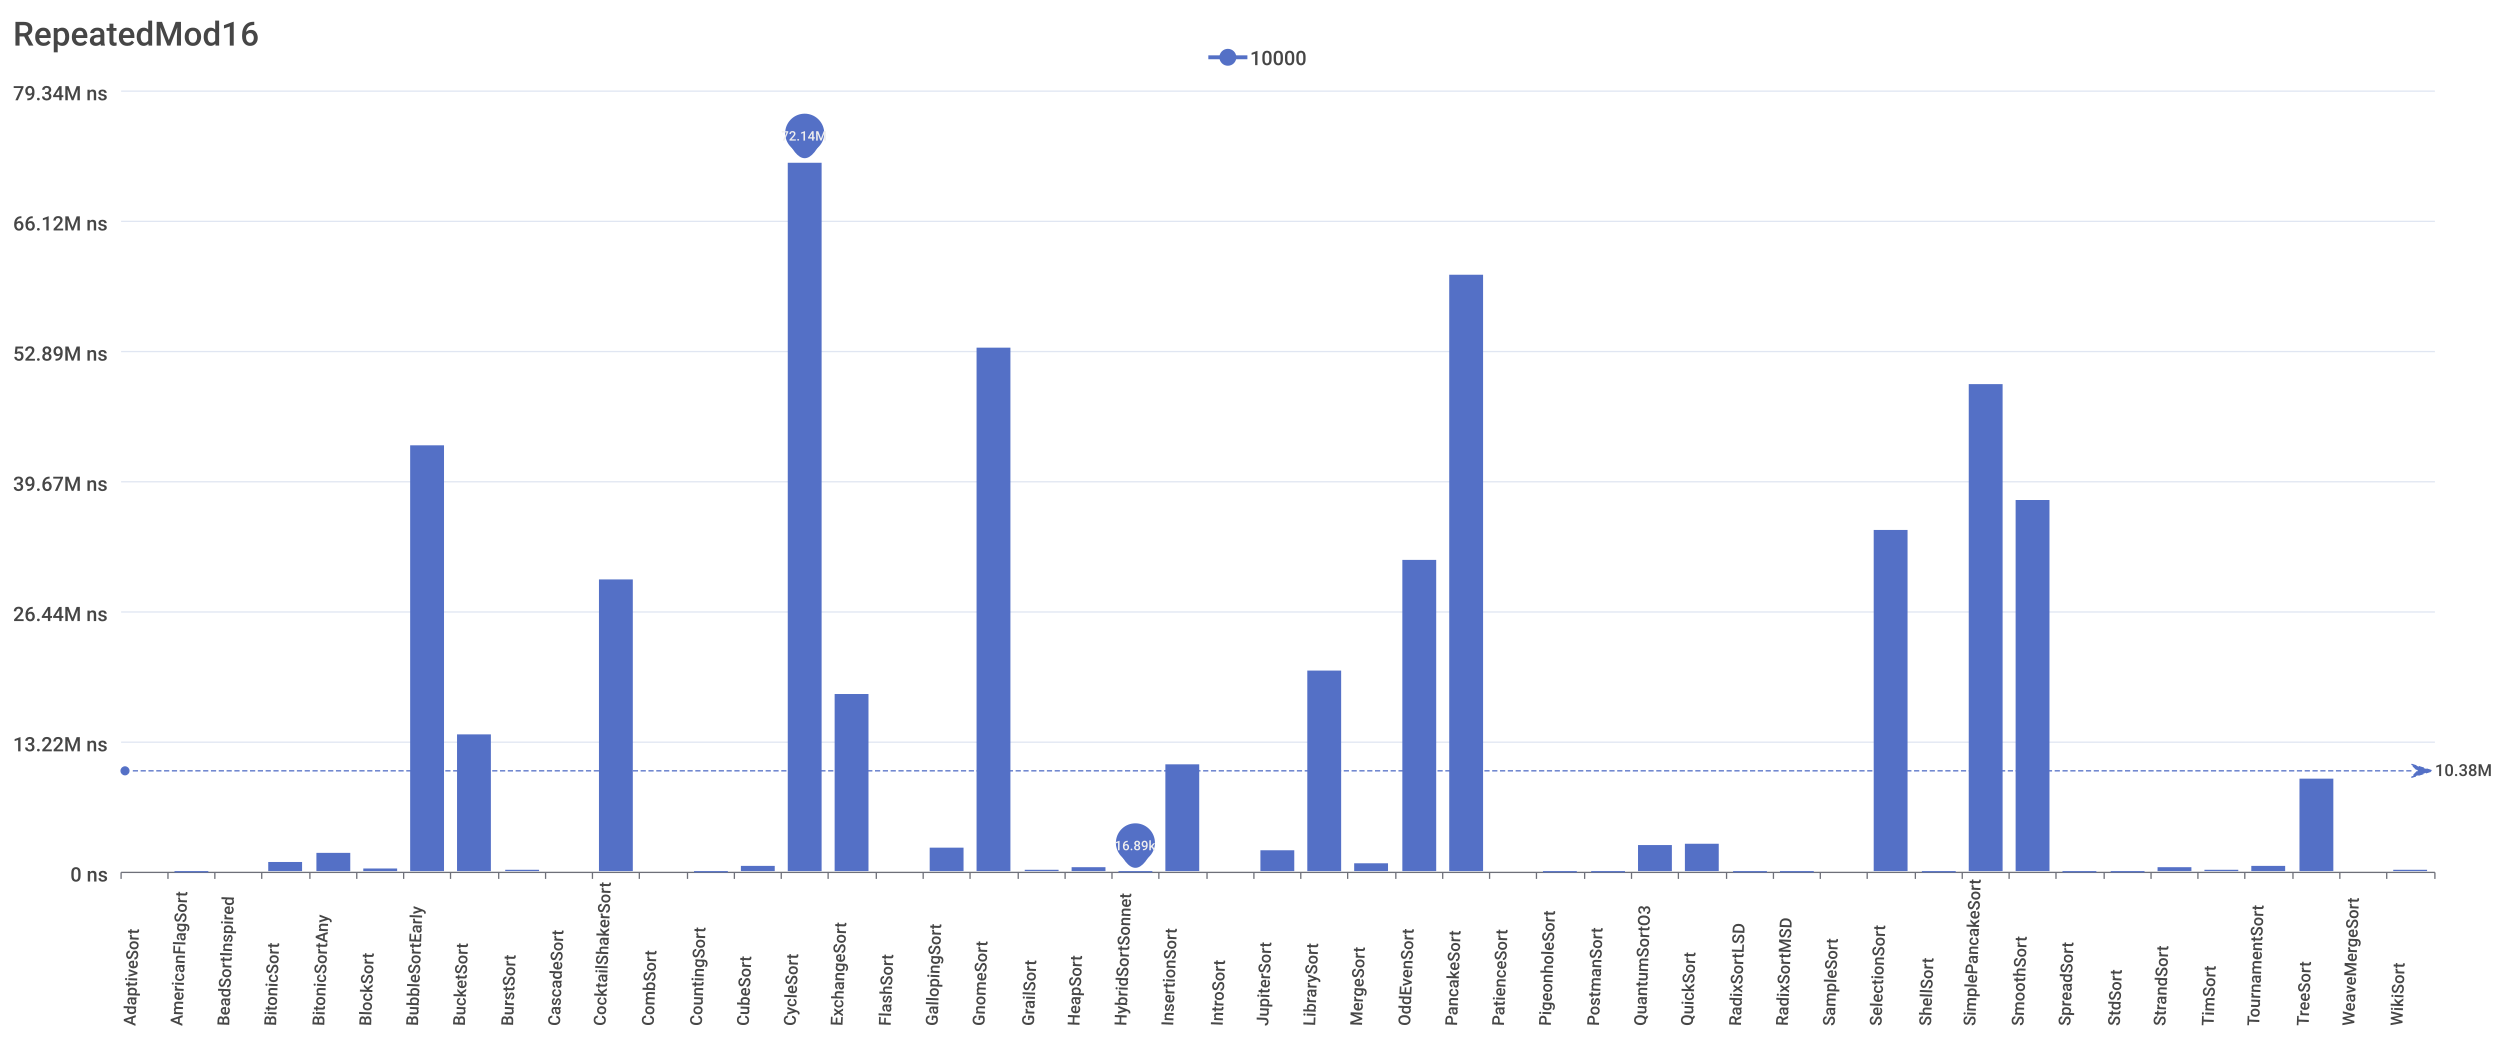
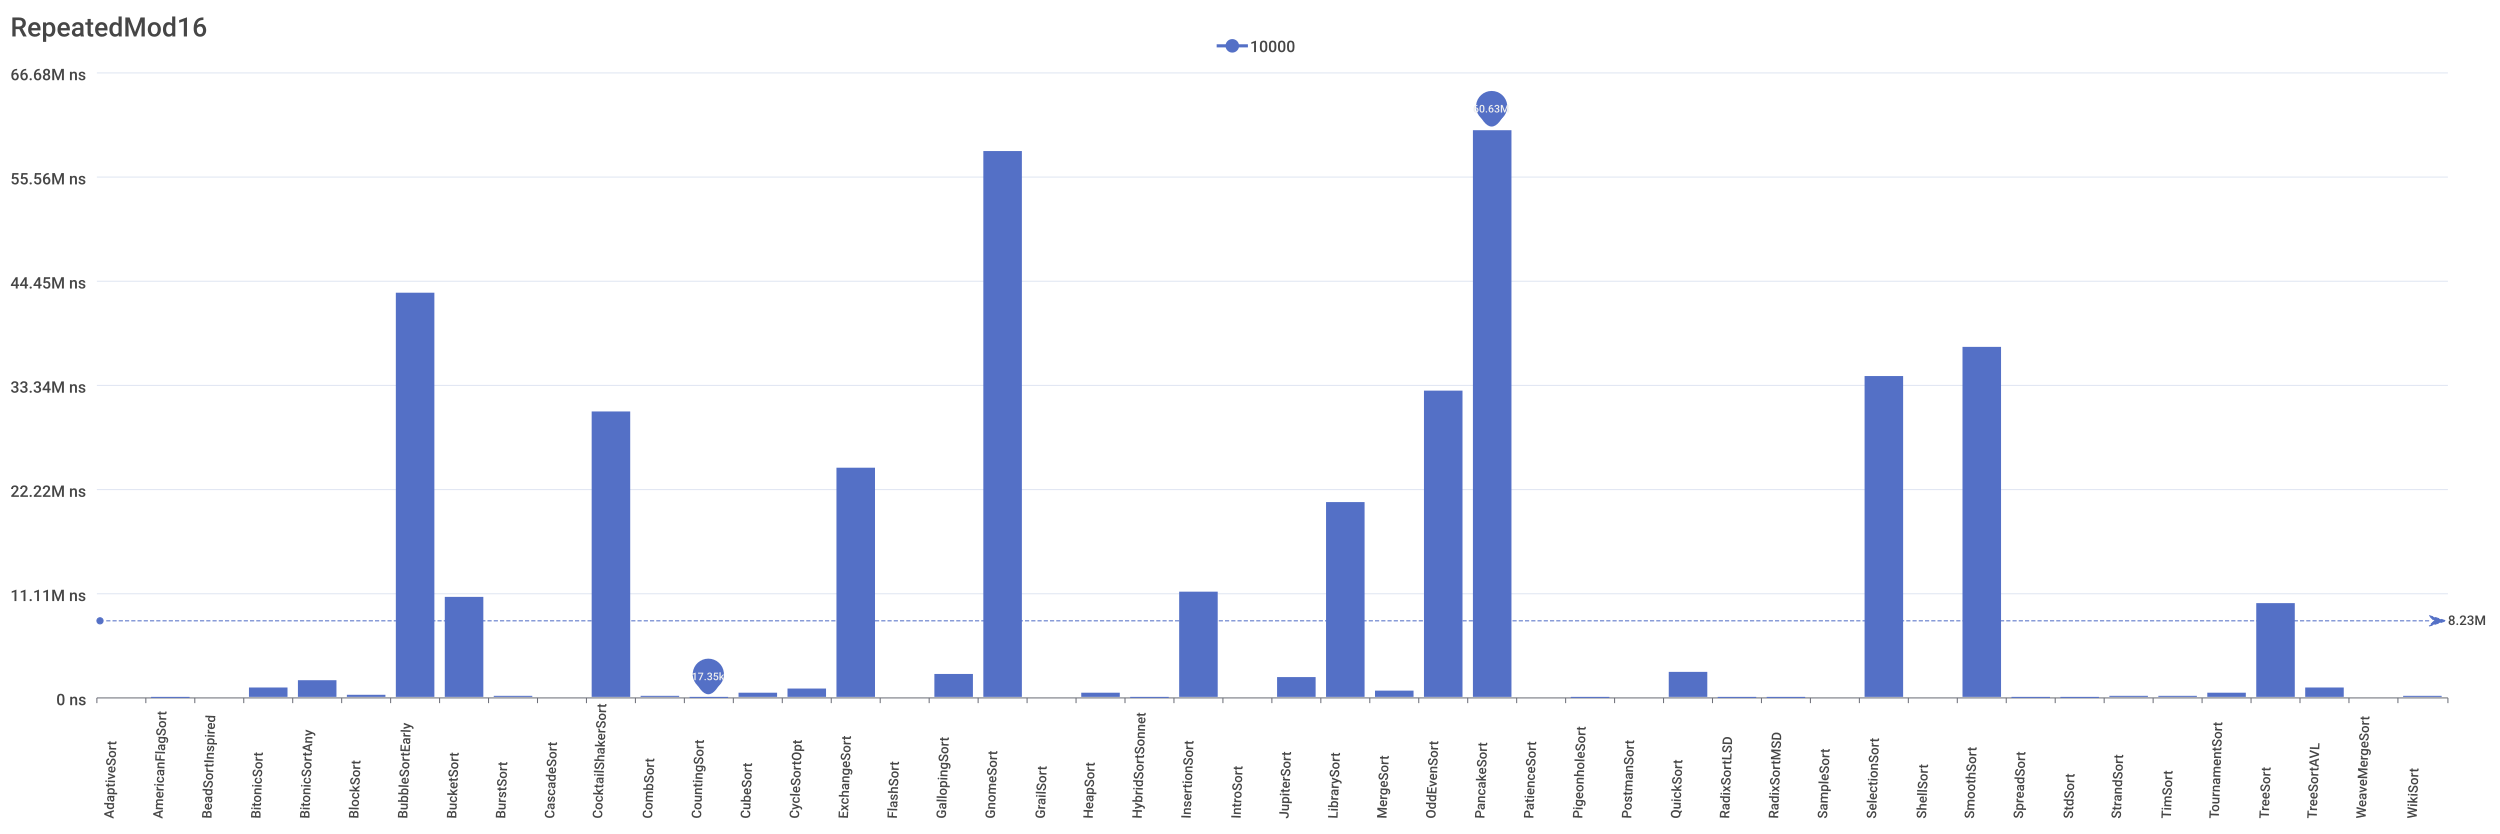
- <svg xmlns="http://www.w3.org/2000/svg" width="1920" height="800">\n<path d="M 0 0 L 1920 0 L 1920 800 L 0 800 L 0 0" style="stroke-width:0;stroke:none;fill:rgba(255,255,255,1.0)" />
-   <path d="M 928 44 L 958 44" style="stroke-width:3;stroke:rgba(84,112,198,1.0);fill:rgba(84,112,198,1.0)" />
-   <circle cx="943" cy="44" r="5" style="stroke-width:3;stroke:rgba(84,112,198,1.0);fill:rgba(84,112,198,1.0)" />
+ <svg xmlns="http://www.w3.org/2000/svg" width="2400" height="800">\n<path d="M 0 0 L 2400 0 L 2400 800 L 0 800 L 0 0" style="stroke-width:0;stroke:none;fill:rgba(255,255,255,1.0)" />
+   <path d="M 1168 44 L 1198 44" style="stroke-width:3;stroke:rgba(84,112,198,1.0);fill:rgba(84,112,198,1.0)" />
+   <circle cx="1183" cy="44" r="5" style="stroke-width:3;stroke:rgba(84,112,198,1.0);fill:rgba(84,112,198,1.0)" />
  <path d="" style="stroke-width:3;stroke:rgba(84,112,198,1.0);fill:rgba(84,112,198,1.0)" />
-   <text x="960" y="50" style="stroke-width:0;stroke:none;fill:rgba(70,70,70,1.0);font-size:15.3px;font-family:'Roboto Medium',sans-serif">10000</text>
+   <text x="1200" y="50" style="stroke-width:0;stroke:none;fill:rgba(70,70,70,1.0);font-size:15.3px;font-family:'Roboto Medium',sans-serif">10000</text>
  <text x="10" y="35" style="stroke-width:0;stroke:none;fill:rgba(70,70,70,1.0);font-size:25.6px;font-family:'Roboto Medium',sans-serif">RepeatedMod16</text>
-   <text x="10" y="77" style="stroke-width:0;stroke:none;fill:rgba(70,70,70,1.0);font-size:15.3px;font-family:'Roboto Medium',sans-serif">79.34M ns</text>
-   <text x="10" y="177" style="stroke-width:0;stroke:none;fill:rgba(70,70,70,1.0);font-size:15.3px;font-family:'Roboto Medium',sans-serif">66.12M ns</text>
-   <text x="10" y="277" style="stroke-width:0;stroke:none;fill:rgba(70,70,70,1.0);font-size:15.3px;font-family:'Roboto Medium',sans-serif">52.89M ns</text>
-   <text x="10" y="377" style="stroke-width:0;stroke:none;fill:rgba(70,70,70,1.0);font-size:15.3px;font-family:'Roboto Medium',sans-serif">39.67M ns</text>
-   <text x="10" y="477" style="stroke-width:0;stroke:none;fill:rgba(70,70,70,1.0);font-size:15.3px;font-family:'Roboto Medium',sans-serif">26.44M ns</text>
-   <text x="10" y="577" style="stroke-width:0;stroke:none;fill:rgba(70,70,70,1.0);font-size:15.3px;font-family:'Roboto Medium',sans-serif">13.22M ns</text>
+   <text x="10" y="77" style="stroke-width:0;stroke:none;fill:rgba(70,70,70,1.0);font-size:15.3px;font-family:'Roboto Medium',sans-serif">66.68M ns</text>
+   <text x="10" y="177" style="stroke-width:0;stroke:none;fill:rgba(70,70,70,1.0);font-size:15.3px;font-family:'Roboto Medium',sans-serif">55.56M ns</text>
+   <text x="10" y="277" style="stroke-width:0;stroke:none;fill:rgba(70,70,70,1.0);font-size:15.3px;font-family:'Roboto Medium',sans-serif">44.45M ns</text>
+   <text x="10" y="377" style="stroke-width:0;stroke:none;fill:rgba(70,70,70,1.0);font-size:15.3px;font-family:'Roboto Medium',sans-serif">33.34M ns</text>
+   <text x="10" y="477" style="stroke-width:0;stroke:none;fill:rgba(70,70,70,1.0);font-size:15.3px;font-family:'Roboto Medium',sans-serif">22.22M ns</text>
+   <text x="10" y="577" style="stroke-width:0;stroke:none;fill:rgba(70,70,70,1.0);font-size:15.3px;font-family:'Roboto Medium',sans-serif">11.11M ns</text>
  <text x="54" y="677" style="stroke-width:0;stroke:none;fill:rgba(70,70,70,1.0);font-size:15.3px;font-family:'Roboto Medium',sans-serif">0 ns</text>
-   <path d="M 93 70 L 1870 70" style="stroke-width:1;stroke:rgba(224,230,242,1.0);fill:none" />
-   <path d="M 93 170 L 1870 170" style="stroke-width:1;stroke:rgba(224,230,242,1.0);fill:none" />
-   <path d="M 93 270 L 1870 270" style="stroke-width:1;stroke:rgba(224,230,242,1.0);fill:none" />
-   <path d="M 93 370 L 1870 370" style="stroke-width:1;stroke:rgba(224,230,242,1.0);fill:none" />
-   <path d="M 93 470 L 1870 470" style="stroke-width:1;stroke:rgba(224,230,242,1.0);fill:none" />
-   <path d="M 93 570 L 1870 570" style="stroke-width:1;stroke:rgba(224,230,242,1.0);fill:none" />
+   <path d="M 93 70 L 2350 70" style="stroke-width:1;stroke:rgba(224,230,242,1.0);fill:none" />
+   <path d="M 93 170 L 2350 170" style="stroke-width:1;stroke:rgba(224,230,242,1.0);fill:none" />
+   <path d="M 93 270 L 2350 270" style="stroke-width:1;stroke:rgba(224,230,242,1.0);fill:none" />
+   <path d="M 93 370 L 2350 370" style="stroke-width:1;stroke:rgba(224,230,242,1.0);fill:none" />
+   <path d="M 93 470 L 2350 470" style="stroke-width:1;stroke:rgba(224,230,242,1.0);fill:none" />
+   <path d="M 93 570 L 2350 570" style="stroke-width:1;stroke:rgba(224,230,242,1.0);fill:none" />
  <path d="M 93 675 L 93 670" style="stroke-width:1;stroke:rgba(110,112,121,1.0);fill:none" />
-   <path d="M 129 675 L 129 670" style="stroke-width:1;stroke:rgba(110,112,121,1.0);fill:none" />
-   <path d="M 165 675 L 165 670" style="stroke-width:1;stroke:rgba(110,112,121,1.0);fill:none" />
-   <path d="M 201 675 L 201 670" style="stroke-width:1;stroke:rgba(110,112,121,1.0);fill:none" />
-   <path d="M 238 675 L 238 670" style="stroke-width:1;stroke:rgba(110,112,121,1.0);fill:none" />
-   <path d="M 274 675 L 274 670" style="stroke-width:1;stroke:rgba(110,112,121,1.0);fill:none" />
-   <path d="M 310 675 L 310 670" style="stroke-width:1;stroke:rgba(110,112,121,1.0);fill:none" />
-   <path d="M 346 675 L 346 670" style="stroke-width:1;stroke:rgba(110,112,121,1.0);fill:none" />
-   <path d="M 383 675 L 383 670" style="stroke-width:1;stroke:rgba(110,112,121,1.0);fill:none" />
-   <path d="M 419 675 L 419 670" style="stroke-width:1;stroke:rgba(110,112,121,1.0);fill:none" />
-   <path d="M 455 675 L 455 670" style="stroke-width:1;stroke:rgba(110,112,121,1.0);fill:none" />
-   <path d="M 491 675 L 491 670" style="stroke-width:1;stroke:rgba(110,112,121,1.0);fill:none" />
-   <path d="M 528 675 L 528 670" style="stroke-width:1;stroke:rgba(110,112,121,1.0);fill:none" />
-   <path d="M 564 675 L 564 670" style="stroke-width:1;stroke:rgba(110,112,121,1.0);fill:none" />
-   <path d="M 600 675 L 600 670" style="stroke-width:1;stroke:rgba(110,112,121,1.0);fill:none" />
-   <path d="M 636 675 L 636 670" style="stroke-width:1;stroke:rgba(110,112,121,1.0);fill:none" />
-   <path d="M 673 675 L 673 670" style="stroke-width:1;stroke:rgba(110,112,121,1.0);fill:none" />
-   <path d="M 709 675 L 709 670" style="stroke-width:1;stroke:rgba(110,112,121,1.0);fill:none" />
-   <path d="M 745 675 L 745 670" style="stroke-width:1;stroke:rgba(110,112,121,1.0);fill:none" />
-   <path d="M 782 675 L 782 670" style="stroke-width:1;stroke:rgba(110,112,121,1.0);fill:none" />
-   <path d="M 818 675 L 818 670" style="stroke-width:1;stroke:rgba(110,112,121,1.0);fill:none" />
-   <path d="M 854 675 L 854 670" style="stroke-width:1;stroke:rgba(110,112,121,1.0);fill:none" />
-   <path d="M 890 675 L 890 670" style="stroke-width:1;stroke:rgba(110,112,121,1.0);fill:none" />
-   <path d="M 927 675 L 927 670" style="stroke-width:1;stroke:rgba(110,112,121,1.0);fill:none" />
-   <path d="M 963 675 L 963 670" style="stroke-width:1;stroke:rgba(110,112,121,1.0);fill:none" />
-   <path d="M 999 675 L 999 670" style="stroke-width:1;stroke:rgba(110,112,121,1.0);fill:none" />
-   <path d="M 1035 675 L 1035 670" style="stroke-width:1;stroke:rgba(110,112,121,1.0);fill:none" />
-   <path d="M 1072 675 L 1072 670" style="stroke-width:1;stroke:rgba(110,112,121,1.0);fill:none" />
-   <path d="M 1108 675 L 1108 670" style="stroke-width:1;stroke:rgba(110,112,121,1.0);fill:none" />
-   <path d="M 1144 675 L 1144 670" style="stroke-width:1;stroke:rgba(110,112,121,1.0);fill:none" />
-   <path d="M 1180 675 L 1180 670" style="stroke-width:1;stroke:rgba(110,112,121,1.0);fill:none" />
-   <path d="M 1217 675 L 1217 670" style="stroke-width:1;stroke:rgba(110,112,121,1.0);fill:none" />
-   <path d="M 1253 675 L 1253 670" style="stroke-width:1;stroke:rgba(110,112,121,1.0);fill:none" />
-   <path d="M 1289 675 L 1289 670" style="stroke-width:1;stroke:rgba(110,112,121,1.0);fill:none" />
-   <path d="M 1326 675 L 1326 670" style="stroke-width:1;stroke:rgba(110,112,121,1.0);fill:none" />
+   <path d="M 140 675 L 140 670" style="stroke-width:1;stroke:rgba(110,112,121,1.0);fill:none" />
+   <path d="M 187 675 L 187 670" style="stroke-width:1;stroke:rgba(110,112,121,1.0);fill:none" />
+   <path d="M 234 675 L 234 670" style="stroke-width:1;stroke:rgba(110,112,121,1.0);fill:none" />
+   <path d="M 281 675 L 281 670" style="stroke-width:1;stroke:rgba(110,112,121,1.0);fill:none" />
+   <path d="M 328 675 L 328 670" style="stroke-width:1;stroke:rgba(110,112,121,1.0);fill:none" />
+   <path d="M 375 675 L 375 670" style="stroke-width:1;stroke:rgba(110,112,121,1.0);fill:none" />
+   <path d="M 422 675 L 422 670" style="stroke-width:1;stroke:rgba(110,112,121,1.0);fill:none" />
+   <path d="M 469 675 L 469 670" style="stroke-width:1;stroke:rgba(110,112,121,1.0);fill:none" />
+   <path d="M 516 675 L 516 670" style="stroke-width:1;stroke:rgba(110,112,121,1.0);fill:none" />
+   <path d="M 563 675 L 563 670" style="stroke-width:1;stroke:rgba(110,112,121,1.0);fill:none" />
+   <path d="M 610 675 L 610 670" style="stroke-width:1;stroke:rgba(110,112,121,1.0);fill:none" />
+   <path d="M 657 675 L 657 670" style="stroke-width:1;stroke:rgba(110,112,121,1.0);fill:none" />
+   <path d="M 704 675 L 704 670" style="stroke-width:1;stroke:rgba(110,112,121,1.0);fill:none" />
+   <path d="M 751 675 L 751 670" style="stroke-width:1;stroke:rgba(110,112,121,1.0);fill:none" />
+   <path d="M 798 675 L 798 670" style="stroke-width:1;stroke:rgba(110,112,121,1.0);fill:none" />
+   <path d="M 845 675 L 845 670" style="stroke-width:1;stroke:rgba(110,112,121,1.0);fill:none" />
+   <path d="M 892 675 L 892 670" style="stroke-width:1;stroke:rgba(110,112,121,1.0);fill:none" />
+   <path d="M 939 675 L 939 670" style="stroke-width:1;stroke:rgba(110,112,121,1.0);fill:none" />
+   <path d="M 986 675 L 986 670" style="stroke-width:1;stroke:rgba(110,112,121,1.0);fill:none" />
+   <path d="M 1033 675 L 1033 670" style="stroke-width:1;stroke:rgba(110,112,121,1.0);fill:none" />
+   <path d="M 1080 675 L 1080 670" style="stroke-width:1;stroke:rgba(110,112,121,1.0);fill:none" />
+   <path d="M 1127 675 L 1127 670" style="stroke-width:1;stroke:rgba(110,112,121,1.0);fill:none" />
+   <path d="M 1174 675 L 1174 670" style="stroke-width:1;stroke:rgba(110,112,121,1.0);fill:none" />
+   <path d="M 1221 675 L 1221 670" style="stroke-width:1;stroke:rgba(110,112,121,1.0);fill:none" />
+   <path d="M 1268 675 L 1268 670" style="stroke-width:1;stroke:rgba(110,112,121,1.0);fill:none" />
+   <path d="M 1315 675 L 1315 670" style="stroke-width:1;stroke:rgba(110,112,121,1.0);fill:none" />
  <path d="M 1362 675 L 1362 670" style="stroke-width:1;stroke:rgba(110,112,121,1.0);fill:none" />
-   <path d="M 1398 675 L 1398 670" style="stroke-width:1;stroke:rgba(110,112,121,1.0);fill:none" />
-   <path d="M 1434 675 L 1434 670" style="stroke-width:1;stroke:rgba(110,112,121,1.0);fill:none" />
-   <path d="M 1471 675 L 1471 670" style="stroke-width:1;stroke:rgba(110,112,121,1.0);fill:none" />
-   <path d="M 1507 675 L 1507 670" style="stroke-width:1;stroke:rgba(110,112,121,1.0);fill:none" />
-   <path d="M 1543 675 L 1543 670" style="stroke-width:1;stroke:rgba(110,112,121,1.0);fill:none" />
-   <path d="M 1579 675 L 1579 670" style="stroke-width:1;stroke:rgba(110,112,121,1.0);fill:none" />
-   <path d="M 1616 675 L 1616 670" style="stroke-width:1;stroke:rgba(110,112,121,1.0);fill:none" />
-   <path d="M 1652 675 L 1652 670" style="stroke-width:1;stroke:rgba(110,112,121,1.0);fill:none" />
-   <path d="M 1688 675 L 1688 670" style="stroke-width:1;stroke:rgba(110,112,121,1.0);fill:none" />
-   <path d="M 1724 675 L 1724 670" style="stroke-width:1;stroke:rgba(110,112,121,1.0);fill:none" />
-   <path d="M 1761 675 L 1761 670" style="stroke-width:1;stroke:rgba(110,112,121,1.0);fill:none" />
-   <path d="M 1797 675 L 1797 670" style="stroke-width:1;stroke:rgba(110,112,121,1.0);fill:none" />
-   <path d="M 1833 675 L 1833 670" style="stroke-width:1;stroke:rgba(110,112,121,1.0);fill:none" />
-   <path d="M 1870 675 L 1870 670" style="stroke-width:1;stroke:rgba(110,112,121,1.0);fill:none" />
-   <path d="M 93 670 L 1870 670" style="stroke-width:1;stroke:rgba(110,112,121,1.0);fill:none" />
-   <text x="104" y="788" style="stroke-width:0;stroke:none;fill:rgba(70,70,70,1.0);font-size:12.8px;font-family:'Roboto Medium',sans-serif" transform="rotate(272.15,104,788)">AdaptiveSort</text>
-   <text x="140" y="788" style="stroke-width:0;stroke:none;fill:rgba(70,70,70,1.0);font-size:12.8px;font-family:'Roboto Medium',sans-serif" transform="rotate(272.15,140,788)">AmericanFlagSort</text>
-   <text x="176" y="788" style="stroke-width:0;stroke:none;fill:rgba(70,70,70,1.0);font-size:12.8px;font-family:'Roboto Medium',sans-serif" transform="rotate(272.15,176,788)">BeadSortInspired</text>
-   <text x="212" y="788" style="stroke-width:0;stroke:none;fill:rgba(70,70,70,1.0);font-size:12.8px;font-family:'Roboto Medium',sans-serif" transform="rotate(272.15,212,788)">BitonicSort</text>
-   <text x="249" y="788" style="stroke-width:0;stroke:none;fill:rgba(70,70,70,1.0);font-size:12.8px;font-family:'Roboto Medium',sans-serif" transform="rotate(272.15,249,788)">BitonicSortAny</text>
-   <text x="285" y="788" style="stroke-width:0;stroke:none;fill:rgba(70,70,70,1.0);font-size:12.8px;font-family:'Roboto Medium',sans-serif" transform="rotate(272.15,285,788)">BlockSort</text>
-   <text x="321" y="788" style="stroke-width:0;stroke:none;fill:rgba(70,70,70,1.0);font-size:12.8px;font-family:'Roboto Medium',sans-serif" transform="rotate(272.15,321,788)">BubbleSortEarly</text>
-   <text x="357" y="788" style="stroke-width:0;stroke:none;fill:rgba(70,70,70,1.0);font-size:12.8px;font-family:'Roboto Medium',sans-serif" transform="rotate(272.15,357,788)">BucketSort</text>
-   <text x="394" y="788" style="stroke-width:0;stroke:none;fill:rgba(70,70,70,1.0);font-size:12.8px;font-family:'Roboto Medium',sans-serif" transform="rotate(272.15,394,788)">BurstSort</text>
-   <text x="430" y="788" style="stroke-width:0;stroke:none;fill:rgba(70,70,70,1.0);font-size:12.8px;font-family:'Roboto Medium',sans-serif" transform="rotate(272.15,430,788)">CascadeSort</text>
-   <text x="465" y="788" style="stroke-width:0;stroke:none;fill:rgba(70,70,70,1.0);font-size:12.8px;font-family:'Roboto Medium',sans-serif" transform="rotate(272.15,465,788)">CocktailShakerSort</text>
-   <text x="502" y="788" style="stroke-width:0;stroke:none;fill:rgba(70,70,70,1.0);font-size:12.8px;font-family:'Roboto Medium',sans-serif" transform="rotate(272.15,502,788)">CombSort</text>
-   <text x="539" y="788" style="stroke-width:0;stroke:none;fill:rgba(70,70,70,1.0);font-size:12.8px;font-family:'Roboto Medium',sans-serif" transform="rotate(272.15,539,788)">CountingSort</text>
-   <text x="575" y="788" style="stroke-width:0;stroke:none;fill:rgba(70,70,70,1.0);font-size:12.8px;font-family:'Roboto Medium',sans-serif" transform="rotate(272.15,575,788)">CubeSort</text>
-   <text x="611" y="788" style="stroke-width:0;stroke:none;fill:rgba(70,70,70,1.0);font-size:12.8px;font-family:'Roboto Medium',sans-serif" transform="rotate(272.15,611,788)">CycleSort</text>
-   <text x="647" y="788" style="stroke-width:0;stroke:none;fill:rgba(70,70,70,1.0);font-size:12.8px;font-family:'Roboto Medium',sans-serif" transform="rotate(272.15,647,788)">ExchangeSort</text>
-   <text x="684" y="788" style="stroke-width:0;stroke:none;fill:rgba(70,70,70,1.0);font-size:12.8px;font-family:'Roboto Medium',sans-serif" transform="rotate(272.15,684,788)">FlashSort</text>
-   <text x="720" y="788" style="stroke-width:0;stroke:none;fill:rgba(70,70,70,1.0);font-size:12.8px;font-family:'Roboto Medium',sans-serif" transform="rotate(272.15,720,788)">GallopingSort</text>
-   <text x="756" y="788" style="stroke-width:0;stroke:none;fill:rgba(70,70,70,1.0);font-size:12.8px;font-family:'Roboto Medium',sans-serif" transform="rotate(272.15,756,788)">GnomeSort</text>
-   <text x="794" y="788" style="stroke-width:0;stroke:none;fill:rgba(70,70,70,1.0);font-size:12.8px;font-family:'Roboto Medium',sans-serif" transform="rotate(272.15,794,788)">GrailSort</text>
-   <text x="829" y="788" style="stroke-width:0;stroke:none;fill:rgba(70,70,70,1.0);font-size:12.8px;font-family:'Roboto Medium',sans-serif" transform="rotate(272.15,829,788)">HeapSort</text>
-   <text x="865" y="788" style="stroke-width:0;stroke:none;fill:rgba(70,70,70,1.0);font-size:12.8px;font-family:'Roboto Medium',sans-serif" transform="rotate(272.15,865,788)">HybridSortSonnet</text>
-   <text x="901" y="788" style="stroke-width:0;stroke:none;fill:rgba(70,70,70,1.0);font-size:12.8px;font-family:'Roboto Medium',sans-serif" transform="rotate(272.15,901,788)">InsertionSort</text>
-   <text x="939" y="788" style="stroke-width:0;stroke:none;fill:rgba(70,70,70,1.0);font-size:12.8px;font-family:'Roboto Medium',sans-serif" transform="rotate(272.15,939,788)">IntroSort</text>
-   <text x="974" y="788" style="stroke-width:0;stroke:none;fill:rgba(70,70,70,1.0);font-size:12.8px;font-family:'Roboto Medium',sans-serif" transform="rotate(272.15,974,788)">JupiterSort</text>
-   <text x="1010" y="788" style="stroke-width:0;stroke:none;fill:rgba(70,70,70,1.0);font-size:12.8px;font-family:'Roboto Medium',sans-serif" transform="rotate(272.15,1010,788)">LibrarySort</text>
-   <text x="1046" y="788" style="stroke-width:0;stroke:none;fill:rgba(70,70,70,1.0);font-size:12.8px;font-family:'Roboto Medium',sans-serif" transform="rotate(272.15,1046,788)">MergeSort</text>
-   <text x="1083" y="788" style="stroke-width:0;stroke:none;fill:rgba(70,70,70,1.0);font-size:12.8px;font-family:'Roboto Medium',sans-serif" transform="rotate(272.15,1083,788)">OddEvenSort</text>
-   <text x="1119" y="788" style="stroke-width:0;stroke:none;fill:rgba(70,70,70,1.0);font-size:12.8px;font-family:'Roboto Medium',sans-serif" transform="rotate(272.15,1119,788)">PancakeSort</text>
-   <text x="1155" y="788" style="stroke-width:0;stroke:none;fill:rgba(70,70,70,1.0);font-size:12.8px;font-family:'Roboto Medium',sans-serif" transform="rotate(272.15,1155,788)">PatienceSort</text>
-   <text x="1191" y="788" style="stroke-width:0;stroke:none;fill:rgba(70,70,70,1.0);font-size:12.8px;font-family:'Roboto Medium',sans-serif" transform="rotate(272.15,1191,788)">PigeonholeSort</text>
-   <text x="1228" y="788" style="stroke-width:0;stroke:none;fill:rgba(70,70,70,1.0);font-size:12.8px;font-family:'Roboto Medium',sans-serif" transform="rotate(272.15,1228,788)">PostmanSort</text>
-   <text x="1264" y="788" style="stroke-width:0;stroke:none;fill:rgba(70,70,70,1.0);font-size:12.8px;font-family:'Roboto Medium',sans-serif" transform="rotate(272.15,1264,788)">QuantumSortO3</text>
-   <text x="1300" y="788" style="stroke-width:0;stroke:none;fill:rgba(70,70,70,1.0);font-size:12.8px;font-family:'Roboto Medium',sans-serif" transform="rotate(272.15,1300,788)">QuickSort</text>
-   <text x="1337" y="788" style="stroke-width:0;stroke:none;fill:rgba(70,70,70,1.0);font-size:12.8px;font-family:'Roboto Medium',sans-serif" transform="rotate(272.15,1337,788)">RadixSortLSD</text>
-   <text x="1373" y="788" style="stroke-width:0;stroke:none;fill:rgba(70,70,70,1.0);font-size:12.8px;font-family:'Roboto Medium',sans-serif" transform="rotate(272.15,1373,788)">RadixSortMSD</text>
-   <text x="1409" y="788" style="stroke-width:0;stroke:none;fill:rgba(70,70,70,1.0);font-size:12.8px;font-family:'Roboto Medium',sans-serif" transform="rotate(272.15,1409,788)">SampleSort</text>
-   <text x="1445" y="788" style="stroke-width:0;stroke:none;fill:rgba(70,70,70,1.0);font-size:12.8px;font-family:'Roboto Medium',sans-serif" transform="rotate(272.15,1445,788)">SelectionSort</text>
-   <text x="1483" y="788" style="stroke-width:0;stroke:none;fill:rgba(70,70,70,1.0);font-size:12.8px;font-family:'Roboto Medium',sans-serif" transform="rotate(272.15,1483,788)">ShellSort</text>
-   <text x="1517" y="788" style="stroke-width:0;stroke:none;fill:rgba(70,70,70,1.0);font-size:12.8px;font-family:'Roboto Medium',sans-serif" transform="rotate(272.15,1517,788)">SimplePancakeSort</text>
-   <text x="1554" y="788" style="stroke-width:0;stroke:none;fill:rgba(70,70,70,1.0);font-size:12.8px;font-family:'Roboto Medium',sans-serif" transform="rotate(272.15,1554,788)">SmoothSort</text>
-   <text x="1590" y="788" style="stroke-width:0;stroke:none;fill:rgba(70,70,70,1.0);font-size:12.8px;font-family:'Roboto Medium',sans-serif" transform="rotate(272.15,1590,788)">SpreadSort</text>
-   <text x="1628" y="788" style="stroke-width:0;stroke:none;fill:rgba(70,70,70,1.0);font-size:12.8px;font-family:'Roboto Medium',sans-serif" transform="rotate(272.15,1628,788)">StdSort</text>
-   <text x="1663" y="788" style="stroke-width:0;stroke:none;fill:rgba(70,70,70,1.0);font-size:12.8px;font-family:'Roboto Medium',sans-serif" transform="rotate(272.15,1663,788)">StrandSort</text>
-   <text x="1700" y="788" style="stroke-width:0;stroke:none;fill:rgba(70,70,70,1.0);font-size:12.8px;font-family:'Roboto Medium',sans-serif" transform="rotate(272.15,1700,788)">TimSort</text>
-   <text x="1735" y="788" style="stroke-width:0;stroke:none;fill:rgba(70,70,70,1.0);font-size:12.8px;font-family:'Roboto Medium',sans-serif" transform="rotate(272.15,1735,788)">TournamentSort</text>
-   <text x="1773" y="788" style="stroke-width:0;stroke:none;fill:rgba(70,70,70,1.0);font-size:12.8px;font-family:'Roboto Medium',sans-serif" transform="rotate(272.15,1773,788)">TreeSort</text>
-   <text x="1808" y="788" style="stroke-width:0;stroke:none;fill:rgba(70,70,70,1.0);font-size:12.8px;font-family:'Roboto Medium',sans-serif" transform="rotate(272.15,1808,788)">WeaveMergeSort</text>
-   <text x="1845" y="788" style="stroke-width:0;stroke:none;fill:rgba(70,70,70,1.0);font-size:12.8px;font-family:'Roboto Medium',sans-serif" transform="rotate(272.15,1845,788)">WikiSort</text>
-   <path d="M 98 669 L 124 669 L 124 669 L 98 669 L 98 669" style="stroke-width:0;stroke:none;fill:rgba(84,112,198,1.0)" />
-   <path d="M 134 670 L 160 670 L 160 669 L 134 669 L 134 670" style="stroke-width:0;stroke:none;fill:rgba(84,112,198,1.0)" />
-   <path d="M 170 669 L 196 669 L 196 669 L 170 669 L 170 669" style="stroke-width:0;stroke:none;fill:rgba(84,112,198,1.0)" />
-   <path d="M 206 662 L 232 662 L 232 669 L 206 669 L 206 662" style="stroke-width:0;stroke:none;fill:rgba(84,112,198,1.0)" />
-   <path d="M 243 655 L 269 655 L 269 669 L 243 669 L 243 655" style="stroke-width:0;stroke:none;fill:rgba(84,112,198,1.0)" />
-   <path d="M 279 667 L 305 667 L 305 669 L 279 669 L 279 667" style="stroke-width:0;stroke:none;fill:rgba(84,112,198,1.0)" />
-   <path d="M 315 342 L 341 342 L 341 669 L 315 669 L 315 342" style="stroke-width:0;stroke:none;fill:rgba(84,112,198,1.0)" />
-   <path d="M 351 564 L 377 564 L 377 669 L 351 669 L 351 564" style="stroke-width:0;stroke:none;fill:rgba(84,112,198,1.0)" />
-   <path d="M 388 668 L 414 668 L 414 669 L 388 669 L 388 668" style="stroke-width:0;stroke:none;fill:rgba(84,112,198,1.0)" />
-   <path d="M 424 669 L 450 669 L 450 669 L 424 669 L 424 669" style="stroke-width:0;stroke:none;fill:rgba(84,112,198,1.0)" />
-   <path d="M 460 445 L 486 445 L 486 669 L 460 669 L 460 445" style="stroke-width:0;stroke:none;fill:rgba(84,112,198,1.0)" />
-   <path d="M 496 669 L 522 669 L 522 669 L 496 669 L 496 669" style="stroke-width:0;stroke:none;fill:rgba(84,112,198,1.0)" />
-   <path d="M 533 670 L 559 670 L 559 669 L 533 669 L 533 670" style="stroke-width:0;stroke:none;fill:rgba(84,112,198,1.0)" />
-   <path d="M 569 665 L 595 665 L 595 669 L 569 669 L 569 665" style="stroke-width:0;stroke:none;fill:rgba(84,112,198,1.0)" />
-   <path d="M 605 125 L 631 125 L 631 669 L 605 669 L 605 125" style="stroke-width:0;stroke:none;fill:rgba(84,112,198,1.0)" />
-   <path d="M 641 533 L 667 533 L 667 669 L 641 669 L 641 533" style="stroke-width:0;stroke:none;fill:rgba(84,112,198,1.0)" />
-   <path d="M 678 669 L 704 669 L 704 669 L 678 669 L 678 669" style="stroke-width:0;stroke:none;fill:rgba(84,112,198,1.0)" />
-   <path d="M 714 651 L 740 651 L 740 669 L 714 669 L 714 651" style="stroke-width:0;stroke:none;fill:rgba(84,112,198,1.0)" />
-   <path d="M 750 267 L 776 267 L 776 669 L 750 669 L 750 267" style="stroke-width:0;stroke:none;fill:rgba(84,112,198,1.0)" />
-   <path d="M 787 668 L 813 668 L 813 669 L 787 669 L 787 668" style="stroke-width:0;stroke:none;fill:rgba(84,112,198,1.0)" />
-   <path d="M 823 666 L 849 666 L 849 669 L 823 669 L 823 666" style="stroke-width:0;stroke:none;fill:rgba(84,112,198,1.0)" />
-   <path d="M 859 670 L 885 670 L 885 669 L 859 669 L 859 670" style="stroke-width:0;stroke:none;fill:rgba(84,112,198,1.0)" />
-   <path d="M 895 587 L 921 587 L 921 669 L 895 669 L 895 587" style="stroke-width:0;stroke:none;fill:rgba(84,112,198,1.0)" />
-   <path d="M 932 669 L 958 669 L 958 669 L 932 669 L 932 669" style="stroke-width:0;stroke:none;fill:rgba(84,112,198,1.0)" />
-   <path d="M 968 653 L 994 653 L 994 669 L 968 669 L 968 653" style="stroke-width:0;stroke:none;fill:rgba(84,112,198,1.0)" />
-   <path d="M 1004 515 L 1030 515 L 1030 669 L 1004 669 L 1004 515" style="stroke-width:0;stroke:none;fill:rgba(84,112,198,1.0)" />
-   <path d="M 1040 663 L 1066 663 L 1066 669 L 1040 669 L 1040 663" style="stroke-width:0;stroke:none;fill:rgba(84,112,198,1.0)" />
-   <path d="M 1077 430 L 1103 430 L 1103 669 L 1077 669 L 1077 430" style="stroke-width:0;stroke:none;fill:rgba(84,112,198,1.0)" />
-   <path d="M 1113 211 L 1139 211 L 1139 669 L 1113 669 L 1113 211" style="stroke-width:0;stroke:none;fill:rgba(84,112,198,1.0)" />
-   <path d="M 1149 669 L 1175 669 L 1175 669 L 1149 669 L 1149 669" style="stroke-width:0;stroke:none;fill:rgba(84,112,198,1.0)" />
-   <path d="M 1185 670 L 1211 670 L 1211 669 L 1185 669 L 1185 670" style="stroke-width:0;stroke:none;fill:rgba(84,112,198,1.0)" />
-   <path d="M 1222 670 L 1248 670 L 1248 669 L 1222 669 L 1222 670" style="stroke-width:0;stroke:none;fill:rgba(84,112,198,1.0)" />
-   <path d="M 1258 649 L 1284 649 L 1284 669 L 1258 669 L 1258 649" style="stroke-width:0;stroke:none;fill:rgba(84,112,198,1.0)" />
-   <path d="M 1294 648 L 1320 648 L 1320 669 L 1294 669 L 1294 648" style="stroke-width:0;stroke:none;fill:rgba(84,112,198,1.0)" />
-   <path d="M 1331 670 L 1357 670 L 1357 669 L 1331 669 L 1331 670" style="stroke-width:0;stroke:none;fill:rgba(84,112,198,1.0)" />
-   <path d="M 1367 670 L 1393 670 L 1393 669 L 1367 669 L 1367 670" style="stroke-width:0;stroke:none;fill:rgba(84,112,198,1.0)" />
-   <path d="M 1403 669 L 1429 669 L 1429 669 L 1403 669 L 1403 669" style="stroke-width:0;stroke:none;fill:rgba(84,112,198,1.0)" />
-   <path d="M 1439 407 L 1465 407 L 1465 669 L 1439 669 L 1439 407" style="stroke-width:0;stroke:none;fill:rgba(84,112,198,1.0)" />
-   <path d="M 1476 670 L 1502 670 L 1502 669 L 1476 669 L 1476 670" style="stroke-width:0;stroke:none;fill:rgba(84,112,198,1.0)" />
-   <path d="M 1512 295 L 1538 295 L 1538 669 L 1512 669 L 1512 295" style="stroke-width:0;stroke:none;fill:rgba(84,112,198,1.0)" />
-   <path d="M 1548 384 L 1574 384 L 1574 669 L 1548 669 L 1548 384" style="stroke-width:0;stroke:none;fill:rgba(84,112,198,1.0)" />
-   <path d="M 1584 670 L 1610 670 L 1610 669 L 1584 669 L 1584 670" style="stroke-width:0;stroke:none;fill:rgba(84,112,198,1.0)" />
-   <path d="M 1621 670 L 1647 670 L 1647 669 L 1621 669 L 1621 670" style="stroke-width:0;stroke:none;fill:rgba(84,112,198,1.0)" />
-   <path d="M 1657 666 L 1683 666 L 1683 669 L 1657 669 L 1657 666" style="stroke-width:0;stroke:none;fill:rgba(84,112,198,1.0)" />
-   <path d="M 1693 668 L 1719 668 L 1719 669 L 1693 669 L 1693 668" style="stroke-width:0;stroke:none;fill:rgba(84,112,198,1.0)" />
-   <path d="M 1729 665 L 1755 665 L 1755 669 L 1729 669 L 1729 665" style="stroke-width:0;stroke:none;fill:rgba(84,112,198,1.0)" />
-   <path d="M 1766 598 L 1792 598 L 1792 669 L 1766 669 L 1766 598" style="stroke-width:0;stroke:none;fill:rgba(84,112,198,1.0)" />
-   <path d="M 1802 669 L 1828 669 L 1828 669 L 1802 669 L 1802 669" style="stroke-width:0;stroke:none;fill:rgba(84,112,198,1.0)" />
-   <path d="M 1838 668 L 1864 668 L 1864 669 L 1838 669 L 1838 668" style="stroke-width:0;stroke:none;fill:rgba(84,112,198,1.0)" />
-   <path d="M 615 117 A 15 15 330.00 1 1 621 117 L 618 103 Z" style="stroke-width:0;stroke:none;fill:rgba(84,112,198,1.0)" />
-   <path d="M 603 103 Q618,140 633,103 Z" style="stroke-width:0;stroke:none;fill:rgba(84,112,198,1.0)" />
-   <text x="600" y="108" style="stroke-width:0;stroke:none;fill:rgba(238,238,238,1.0);font-size:10.2px;font-family:'Roboto Medium',sans-serif">72.14M</text>
-   <path d="M 869 662 A 15 15 330.00 1 1 875 662 L 872 648 Z" style="stroke-width:0;stroke:none;fill:rgba(84,112,198,1.0)" />
-   <path d="M 857 648 Q872,685 887,648 Z" style="stroke-width:0;stroke:none;fill:rgba(84,112,198,1.0)" />
-   <text x="856" y="653" style="stroke-width:0;stroke:none;fill:rgba(238,238,238,1.0);font-size:10.2px;font-family:'Roboto Medium',sans-serif">16.89k</text>
-   <circle cx="96" cy="592" r="3" style="stroke-width:1;stroke:rgba(84,112,198,1.0);fill:rgba(84,112,198,1.0)" />
+   <path d="M 1409 675 L 1409 670" style="stroke-width:1;stroke:rgba(110,112,121,1.0);fill:none" />
+   <path d="M 1456 675 L 1456 670" style="stroke-width:1;stroke:rgba(110,112,121,1.0);fill:none" />
+   <path d="M 1503 675 L 1503 670" style="stroke-width:1;stroke:rgba(110,112,121,1.0);fill:none" />
+   <path d="M 1550 675 L 1550 670" style="stroke-width:1;stroke:rgba(110,112,121,1.0);fill:none" />
+   <path d="M 1597 675 L 1597 670" style="stroke-width:1;stroke:rgba(110,112,121,1.0);fill:none" />
+   <path d="M 1644 675 L 1644 670" style="stroke-width:1;stroke:rgba(110,112,121,1.0);fill:none" />
+   <path d="M 1691 675 L 1691 670" style="stroke-width:1;stroke:rgba(110,112,121,1.0);fill:none" />
+   <path d="M 1738 675 L 1738 670" style="stroke-width:1;stroke:rgba(110,112,121,1.0);fill:none" />
+   <path d="M 1785 675 L 1785 670" style="stroke-width:1;stroke:rgba(110,112,121,1.0);fill:none" />
+   <path d="M 1832 675 L 1832 670" style="stroke-width:1;stroke:rgba(110,112,121,1.0);fill:none" />
+   <path d="M 1879 675 L 1879 670" style="stroke-width:1;stroke:rgba(110,112,121,1.0);fill:none" />
+   <path d="M 1926 675 L 1926 670" style="stroke-width:1;stroke:rgba(110,112,121,1.0);fill:none" />
+   <path d="M 1973 675 L 1973 670" style="stroke-width:1;stroke:rgba(110,112,121,1.0);fill:none" />
+   <path d="M 2020 675 L 2020 670" style="stroke-width:1;stroke:rgba(110,112,121,1.0);fill:none" />
+   <path d="M 2067 675 L 2067 670" style="stroke-width:1;stroke:rgba(110,112,121,1.0);fill:none" />
+   <path d="M 2114 675 L 2114 670" style="stroke-width:1;stroke:rgba(110,112,121,1.0);fill:none" />
+   <path d="M 2161 675 L 2161 670" style="stroke-width:1;stroke:rgba(110,112,121,1.0);fill:none" />
+   <path d="M 2208 675 L 2208 670" style="stroke-width:1;stroke:rgba(110,112,121,1.0);fill:none" />
+   <path d="M 2255 675 L 2255 670" style="stroke-width:1;stroke:rgba(110,112,121,1.0);fill:none" />
+   <path d="M 2302 675 L 2302 670" style="stroke-width:1;stroke:rgba(110,112,121,1.0);fill:none" />
+   <path d="M 2350 675 L 2350 670" style="stroke-width:1;stroke:rgba(110,112,121,1.0);fill:none" />
+   <path d="M 93 670 L 2350 670" style="stroke-width:1;stroke:rgba(110,112,121,1.0);fill:none" />
+   <text x="109" y="786" style="stroke-width:0;stroke:none;fill:rgba(70,70,70,1.0);font-size:12.8px;font-family:'Roboto Medium',sans-serif" transform="rotate(272.15,109,786)">AdaptiveSort</text>
+   <text x="156" y="786" style="stroke-width:0;stroke:none;fill:rgba(70,70,70,1.0);font-size:12.8px;font-family:'Roboto Medium',sans-serif" transform="rotate(272.15,156,786)">AmericanFlagSort</text>
+   <text x="203" y="786" style="stroke-width:0;stroke:none;fill:rgba(70,70,70,1.0);font-size:12.8px;font-family:'Roboto Medium',sans-serif" transform="rotate(272.15,203,786)">BeadSortInspired</text>
+   <text x="250" y="786" style="stroke-width:0;stroke:none;fill:rgba(70,70,70,1.0);font-size:12.8px;font-family:'Roboto Medium',sans-serif" transform="rotate(272.15,250,786)">BitonicSort</text>
+   <text x="297" y="786" style="stroke-width:0;stroke:none;fill:rgba(70,70,70,1.0);font-size:12.8px;font-family:'Roboto Medium',sans-serif" transform="rotate(272.15,297,786)">BitonicSortAny</text>
+   <text x="344" y="786" style="stroke-width:0;stroke:none;fill:rgba(70,70,70,1.0);font-size:12.8px;font-family:'Roboto Medium',sans-serif" transform="rotate(272.15,344,786)">BlockSort</text>
+   <text x="391" y="786" style="stroke-width:0;stroke:none;fill:rgba(70,70,70,1.0);font-size:12.8px;font-family:'Roboto Medium',sans-serif" transform="rotate(272.15,391,786)">BubbleSortEarly</text>
+   <text x="438" y="786" style="stroke-width:0;stroke:none;fill:rgba(70,70,70,1.0);font-size:12.8px;font-family:'Roboto Medium',sans-serif" transform="rotate(272.15,438,786)">BucketSort</text>
+   <text x="485" y="786" style="stroke-width:0;stroke:none;fill:rgba(70,70,70,1.0);font-size:12.8px;font-family:'Roboto Medium',sans-serif" transform="rotate(272.15,485,786)">BurstSort</text>
+   <text x="532" y="786" style="stroke-width:0;stroke:none;fill:rgba(70,70,70,1.0);font-size:12.8px;font-family:'Roboto Medium',sans-serif" transform="rotate(272.15,532,786)">CascadeSort</text>
+   <text x="578" y="786" style="stroke-width:0;stroke:none;fill:rgba(70,70,70,1.0);font-size:12.8px;font-family:'Roboto Medium',sans-serif" transform="rotate(272.15,578,786)">CocktailShakerSort</text>
+   <text x="626" y="786" style="stroke-width:0;stroke:none;fill:rgba(70,70,70,1.0);font-size:12.8px;font-family:'Roboto Medium',sans-serif" transform="rotate(272.15,626,786)">CombSort</text>
+   <text x="673" y="786" style="stroke-width:0;stroke:none;fill:rgba(70,70,70,1.0);font-size:12.8px;font-family:'Roboto Medium',sans-serif" transform="rotate(272.15,673,786)">CountingSort</text>
+   <text x="720" y="786" style="stroke-width:0;stroke:none;fill:rgba(70,70,70,1.0);font-size:12.8px;font-family:'Roboto Medium',sans-serif" transform="rotate(272.15,720,786)">CubeSort</text>
+   <text x="767" y="786" style="stroke-width:0;stroke:none;fill:rgba(70,70,70,1.0);font-size:12.8px;font-family:'Roboto Medium',sans-serif" transform="rotate(272.15,767,786)">CycleSortOpt</text>
+   <text x="814" y="786" style="stroke-width:0;stroke:none;fill:rgba(70,70,70,1.0);font-size:12.8px;font-family:'Roboto Medium',sans-serif" transform="rotate(272.15,814,786)">ExchangeSort</text>
+   <text x="861" y="786" style="stroke-width:0;stroke:none;fill:rgba(70,70,70,1.0);font-size:12.8px;font-family:'Roboto Medium',sans-serif" transform="rotate(272.15,861,786)">FlashSort</text>
+   <text x="908" y="786" style="stroke-width:0;stroke:none;fill:rgba(70,70,70,1.0);font-size:12.8px;font-family:'Roboto Medium',sans-serif" transform="rotate(272.15,908,786)">GallopingSort</text>
+   <text x="955" y="786" style="stroke-width:0;stroke:none;fill:rgba(70,70,70,1.0);font-size:12.8px;font-family:'Roboto Medium',sans-serif" transform="rotate(272.15,955,786)">GnomeSort</text>
+   <text x="1003" y="786" style="stroke-width:0;stroke:none;fill:rgba(70,70,70,1.0);font-size:12.8px;font-family:'Roboto Medium',sans-serif" transform="rotate(272.15,1003,786)">GrailSort</text>
+   <text x="1049" y="786" style="stroke-width:0;stroke:none;fill:rgba(70,70,70,1.0);font-size:12.8px;font-family:'Roboto Medium',sans-serif" transform="rotate(272.15,1049,786)">HeapSort</text>
+   <text x="1096" y="786" style="stroke-width:0;stroke:none;fill:rgba(70,70,70,1.0);font-size:12.8px;font-family:'Roboto Medium',sans-serif" transform="rotate(272.15,1096,786)">HybridSortSonnet</text>
+   <text x="1143" y="786" style="stroke-width:0;stroke:none;fill:rgba(70,70,70,1.0);font-size:12.8px;font-family:'Roboto Medium',sans-serif" transform="rotate(272.15,1143,786)">InsertionSort</text>
+   <text x="1191" y="786" style="stroke-width:0;stroke:none;fill:rgba(70,70,70,1.0);font-size:12.8px;font-family:'Roboto Medium',sans-serif" transform="rotate(272.15,1191,786)">IntroSort</text>
+   <text x="1237" y="786" style="stroke-width:0;stroke:none;fill:rgba(70,70,70,1.0);font-size:12.8px;font-family:'Roboto Medium',sans-serif" transform="rotate(272.15,1237,786)">JupiterSort</text>
+   <text x="1284" y="786" style="stroke-width:0;stroke:none;fill:rgba(70,70,70,1.0);font-size:12.8px;font-family:'Roboto Medium',sans-serif" transform="rotate(272.15,1284,786)">LibrarySort</text>
+   <text x="1331" y="786" style="stroke-width:0;stroke:none;fill:rgba(70,70,70,1.0);font-size:12.8px;font-family:'Roboto Medium',sans-serif" transform="rotate(272.15,1331,786)">MergeSort</text>
+   <text x="1378" y="786" style="stroke-width:0;stroke:none;fill:rgba(70,70,70,1.0);font-size:12.8px;font-family:'Roboto Medium',sans-serif" transform="rotate(272.15,1378,786)">OddEvenSort</text>
+   <text x="1425" y="786" style="stroke-width:0;stroke:none;fill:rgba(70,70,70,1.0);font-size:12.8px;font-family:'Roboto Medium',sans-serif" transform="rotate(272.15,1425,786)">PancakeSort</text>
+   <text x="1472" y="786" style="stroke-width:0;stroke:none;fill:rgba(70,70,70,1.0);font-size:12.8px;font-family:'Roboto Medium',sans-serif" transform="rotate(272.15,1472,786)">PatienceSort</text>
+   <text x="1519" y="786" style="stroke-width:0;stroke:none;fill:rgba(70,70,70,1.0);font-size:12.8px;font-family:'Roboto Medium',sans-serif" transform="rotate(272.15,1519,786)">PigeonholeSort</text>
+   <text x="1566" y="786" style="stroke-width:0;stroke:none;fill:rgba(70,70,70,1.0);font-size:12.8px;font-family:'Roboto Medium',sans-serif" transform="rotate(272.15,1566,786)">PostmanSort</text>
+   <text x="1613" y="786" style="stroke-width:0;stroke:none;fill:rgba(70,70,70,1.0);font-size:12.8px;font-family:'Roboto Medium',sans-serif" transform="rotate(272.15,1613,786)">QuickSort</text>
+   <text x="1660" y="786" style="stroke-width:0;stroke:none;fill:rgba(70,70,70,1.0);font-size:12.8px;font-family:'Roboto Medium',sans-serif" transform="rotate(272.15,1660,786)">RadixSortLSD</text>
+   <text x="1707" y="786" style="stroke-width:0;stroke:none;fill:rgba(70,70,70,1.0);font-size:12.8px;font-family:'Roboto Medium',sans-serif" transform="rotate(272.15,1707,786)">RadixSortMSD</text>
+   <text x="1754" y="786" style="stroke-width:0;stroke:none;fill:rgba(70,70,70,1.0);font-size:12.8px;font-family:'Roboto Medium',sans-serif" transform="rotate(272.15,1754,786)">SampleSort</text>
+   <text x="1801" y="786" style="stroke-width:0;stroke:none;fill:rgba(70,70,70,1.0);font-size:12.8px;font-family:'Roboto Medium',sans-serif" transform="rotate(272.15,1801,786)">SelectionSort</text>
+   <text x="1849" y="786" style="stroke-width:0;stroke:none;fill:rgba(70,70,70,1.0);font-size:12.8px;font-family:'Roboto Medium',sans-serif" transform="rotate(272.15,1849,786)">ShellSort</text>
+   <text x="1895" y="786" style="stroke-width:0;stroke:none;fill:rgba(70,70,70,1.0);font-size:12.8px;font-family:'Roboto Medium',sans-serif" transform="rotate(272.15,1895,786)">SmoothSort</text>
+   <text x="1942" y="786" style="stroke-width:0;stroke:none;fill:rgba(70,70,70,1.0);font-size:12.8px;font-family:'Roboto Medium',sans-serif" transform="rotate(272.15,1942,786)">SpreadSort</text>
+   <text x="1990" y="786" style="stroke-width:0;stroke:none;fill:rgba(70,70,70,1.0);font-size:12.8px;font-family:'Roboto Medium',sans-serif" transform="rotate(272.15,1990,786)">StdSort</text>
+   <text x="2036" y="786" style="stroke-width:0;stroke:none;fill:rgba(70,70,70,1.0);font-size:12.8px;font-family:'Roboto Medium',sans-serif" transform="rotate(272.15,2036,786)">StrandSort</text>
+   <text x="2084" y="786" style="stroke-width:0;stroke:none;fill:rgba(70,70,70,1.0);font-size:12.8px;font-family:'Roboto Medium',sans-serif" transform="rotate(272.15,2084,786)">TimSort</text>
+   <text x="2130" y="786" style="stroke-width:0;stroke:none;fill:rgba(70,70,70,1.0);font-size:12.8px;font-family:'Roboto Medium',sans-serif" transform="rotate(272.15,2130,786)">TournamentSort</text>
+   <text x="2178" y="786" style="stroke-width:0;stroke:none;fill:rgba(70,70,70,1.0);font-size:12.8px;font-family:'Roboto Medium',sans-serif" transform="rotate(272.15,2178,786)">TreeSort</text>
+   <text x="2224" y="786" style="stroke-width:0;stroke:none;fill:rgba(70,70,70,1.0);font-size:12.8px;font-family:'Roboto Medium',sans-serif" transform="rotate(272.15,2224,786)">TreeSortAVL</text>
+   <text x="2271" y="786" style="stroke-width:0;stroke:none;fill:rgba(70,70,70,1.0);font-size:12.8px;font-family:'Roboto Medium',sans-serif" transform="rotate(272.15,2271,786)">WeaveMergeSort</text>
+   <text x="2320" y="786" style="stroke-width:0;stroke:none;fill:rgba(70,70,70,1.0);font-size:12.8px;font-family:'Roboto Medium',sans-serif" transform="rotate(272.15,2320,786)">WikiSort</text>
+   <path d="M 98 669 L 135 669 L 135 669 L 98 669 L 98 669" style="stroke-width:0;stroke:none;fill:rgba(84,112,198,1.0)" />
+   <path d="M 145 670 L 182 670 L 182 669 L 145 669 L 145 670" style="stroke-width:0;stroke:none;fill:rgba(84,112,198,1.0)" />
+   <path d="M 192 669 L 229 669 L 229 669 L 192 669 L 192 669" style="stroke-width:0;stroke:none;fill:rgba(84,112,198,1.0)" />
+   <path d="M 239 660 L 276 660 L 276 669 L 239 669 L 239 660" style="stroke-width:0;stroke:none;fill:rgba(84,112,198,1.0)" />
+   <path d="M 286 653 L 323 653 L 323 669 L 286 669 L 286 653" style="stroke-width:0;stroke:none;fill:rgba(84,112,198,1.0)" />
+   <path d="M 333 667 L 370 667 L 370 669 L 333 669 L 333 667" style="stroke-width:0;stroke:none;fill:rgba(84,112,198,1.0)" />
+   <path d="M 380 281 L 417 281 L 417 669 L 380 669 L 380 281" style="stroke-width:0;stroke:none;fill:rgba(84,112,198,1.0)" />
+   <path d="M 427 573 L 464 573 L 464 669 L 427 669 L 427 573" style="stroke-width:0;stroke:none;fill:rgba(84,112,198,1.0)" />
+   <path d="M 474 668 L 511 668 L 511 669 L 474 669 L 474 668" style="stroke-width:0;stroke:none;fill:rgba(84,112,198,1.0)" />
+   <path d="M 521 669 L 558 669 L 558 669 L 521 669 L 521 669" style="stroke-width:0;stroke:none;fill:rgba(84,112,198,1.0)" />
+   <path d="M 568 395 L 605 395 L 605 669 L 568 669 L 568 395" style="stroke-width:0;stroke:none;fill:rgba(84,112,198,1.0)" />
+   <path d="M 615 668 L 652 668 L 652 669 L 615 669 L 615 668" style="stroke-width:0;stroke:none;fill:rgba(84,112,198,1.0)" />
+   <path d="M 662 670 L 699 670 L 699 669 L 662 669 L 662 670" style="stroke-width:0;stroke:none;fill:rgba(84,112,198,1.0)" />
+   <path d="M 709 665 L 746 665 L 746 669 L 709 669 L 709 665" style="stroke-width:0;stroke:none;fill:rgba(84,112,198,1.0)" />
+   <path d="M 756 661 L 793 661 L 793 669 L 756 669 L 756 661" style="stroke-width:0;stroke:none;fill:rgba(84,112,198,1.0)" />
+   <path d="M 803 449 L 840 449 L 840 669 L 803 669 L 803 449" style="stroke-width:0;stroke:none;fill:rgba(84,112,198,1.0)" />
+   <path d="M 850 669 L 887 669 L 887 669 L 850 669 L 850 669" style="stroke-width:0;stroke:none;fill:rgba(84,112,198,1.0)" />
+   <path d="M 897 647 L 934 647 L 934 669 L 897 669 L 897 647" style="stroke-width:0;stroke:none;fill:rgba(84,112,198,1.0)" />
+   <path d="M 944 145 L 981 145 L 981 669 L 944 669 L 944 145" style="stroke-width:0;stroke:none;fill:rgba(84,112,198,1.0)" />
+   <path d="M 991 669 L 1028 669 L 1028 669 L 991 669 L 991 669" style="stroke-width:0;stroke:none;fill:rgba(84,112,198,1.0)" />
+   <path d="M 1038 665 L 1075 665 L 1075 669 L 1038 669 L 1038 665" style="stroke-width:0;stroke:none;fill:rgba(84,112,198,1.0)" />
+   <path d="M 1085 670 L 1122 670 L 1122 669 L 1085 669 L 1085 670" style="stroke-width:0;stroke:none;fill:rgba(84,112,198,1.0)" />
+   <path d="M 1132 568 L 1169 568 L 1169 669 L 1132 669 L 1132 568" style="stroke-width:0;stroke:none;fill:rgba(84,112,198,1.0)" />
+   <path d="M 1179 669 L 1216 669 L 1216 669 L 1179 669 L 1179 669" style="stroke-width:0;stroke:none;fill:rgba(84,112,198,1.0)" />
+   <path d="M 1226 650 L 1263 650 L 1263 669 L 1226 669 L 1226 650" style="stroke-width:0;stroke:none;fill:rgba(84,112,198,1.0)" />
+   <path d="M 1273 482 L 1310 482 L 1310 669 L 1273 669 L 1273 482" style="stroke-width:0;stroke:none;fill:rgba(84,112,198,1.0)" />
+   <path d="M 1320 663 L 1357 663 L 1357 669 L 1320 669 L 1320 663" style="stroke-width:0;stroke:none;fill:rgba(84,112,198,1.0)" />
+   <path d="M 1367 375 L 1404 375 L 1404 669 L 1367 669 L 1367 375" style="stroke-width:0;stroke:none;fill:rgba(84,112,198,1.0)" />
+   <path d="M 1414 125 L 1451 125 L 1451 669 L 1414 669 L 1414 125" style="stroke-width:0;stroke:none;fill:rgba(84,112,198,1.0)" />
+   <path d="M 1461 669 L 1498 669 L 1498 669 L 1461 669 L 1461 669" style="stroke-width:0;stroke:none;fill:rgba(84,112,198,1.0)" />
+   <path d="M 1508 670 L 1545 670 L 1545 669 L 1508 669 L 1508 670" style="stroke-width:0;stroke:none;fill:rgba(84,112,198,1.0)" />
+   <path d="M 1555 669 L 1592 669 L 1592 669 L 1555 669 L 1555 669" style="stroke-width:0;stroke:none;fill:rgba(84,112,198,1.0)" />
+   <path d="M 1602 645 L 1639 645 L 1639 669 L 1602 669 L 1602 645" style="stroke-width:0;stroke:none;fill:rgba(84,112,198,1.0)" />
+   <path d="M 1649 670 L 1686 670 L 1686 669 L 1649 669 L 1649 670" style="stroke-width:0;stroke:none;fill:rgba(84,112,198,1.0)" />
+   <path d="M 1696 670 L 1733 670 L 1733 669 L 1696 669 L 1696 670" style="stroke-width:0;stroke:none;fill:rgba(84,112,198,1.0)" />
+   <path d="M 1743 669 L 1780 669 L 1780 669 L 1743 669 L 1743 669" style="stroke-width:0;stroke:none;fill:rgba(84,112,198,1.0)" />
+   <path d="M 1790 361 L 1827 361 L 1827 669 L 1790 669 L 1790 361" style="stroke-width:0;stroke:none;fill:rgba(84,112,198,1.0)" />
+   <path d="M 1837 669 L 1874 669 L 1874 669 L 1837 669 L 1837 669" style="stroke-width:0;stroke:none;fill:rgba(84,112,198,1.0)" />
+   <path d="M 1884 333 L 1921 333 L 1921 669 L 1884 669 L 1884 333" style="stroke-width:0;stroke:none;fill:rgba(84,112,198,1.0)" />
+   <path d="M 1931 670 L 1968 670 L 1968 669 L 1931 669 L 1931 670" style="stroke-width:0;stroke:none;fill:rgba(84,112,198,1.0)" />
+   <path d="M 1978 670 L 2015 670 L 2015 669 L 1978 669 L 1978 670" style="stroke-width:0;stroke:none;fill:rgba(84,112,198,1.0)" />
+   <path d="M 2025 668 L 2062 668 L 2062 669 L 2025 669 L 2025 668" style="stroke-width:0;stroke:none;fill:rgba(84,112,198,1.0)" />
+   <path d="M 2072 668 L 2109 668 L 2109 669 L 2072 669 L 2072 668" style="stroke-width:0;stroke:none;fill:rgba(84,112,198,1.0)" />
+   <path d="M 2119 665 L 2156 665 L 2156 669 L 2119 669 L 2119 665" style="stroke-width:0;stroke:none;fill:rgba(84,112,198,1.0)" />
+   <path d="M 2166 579 L 2203 579 L 2203 669 L 2166 669 L 2166 579" style="stroke-width:0;stroke:none;fill:rgba(84,112,198,1.0)" />
+   <path d="M 2213 660 L 2250 660 L 2250 669 L 2213 669 L 2213 660" style="stroke-width:0;stroke:none;fill:rgba(84,112,198,1.0)" />
+   <path d="M 2260 669 L 2297 669 L 2297 669 L 2260 669 L 2260 669" style="stroke-width:0;stroke:none;fill:rgba(84,112,198,1.0)" />
+   <path d="M 2307 668 L 2344 668 L 2344 669 L 2307 669 L 2307 668" style="stroke-width:0;stroke:none;fill:rgba(84,112,198,1.0)" />
+   <path d="M 1429 117 A 15 15 330.00 1 1 1435 117 L 1432 103 Z" style="stroke-width:0;stroke:none;fill:rgba(84,112,198,1.0)" />
+   <path d="M 1417 103 Q1432,140 1447,103 Z" style="stroke-width:0;stroke:none;fill:rgba(84,112,198,1.0)" />
+   <text x="1414" y="108" style="stroke-width:0;stroke:none;fill:rgba(238,238,238,1.0);font-size:10.2px;font-family:'Roboto Medium',sans-serif">60.63M</text>
+   <path d="M 677 662 A 15 15 330.00 1 1 683 662 L 680 648 Z" style="stroke-width:0;stroke:none;fill:rgba(84,112,198,1.0)" />
+   <path d="M 665 648 Q680,685 695,648 Z" style="stroke-width:0;stroke:none;fill:rgba(84,112,198,1.0)" />
+   <text x="664" y="653" style="stroke-width:0;stroke:none;fill:rgba(238,238,238,1.0);font-size:10.2px;font-family:'Roboto Medium',sans-serif">17.35k</text>
+   <circle cx="96" cy="596" r="3" style="stroke-width:1;stroke:rgba(84,112,198,1.0);fill:rgba(84,112,198,1.0)" />
  <path stroke-dasharray="4.0, 2.0" d="" style="stroke-width:1;stroke:rgba(84,112,198,1.0);fill:rgba(84,112,198,1.0)" />
-   <path stroke-dasharray="4.0, 2.0" d="M 102 592 L 1852 592" style="stroke-width:1;stroke:rgba(84,112,198,1.0);fill:rgba(84,112,198,1.0)" />
-   <path stroke-dasharray="4.0, 2.0" d="M 1852 587 L 1868 592 L 1852 597 L 1857 592 L 1852 587" style="stroke-width:1;stroke:rgba(84,112,198,1.0);fill:rgba(84,112,198,1.0)" />
-   <text x="1870" y="596" style="stroke-width:0;stroke:none;fill:rgba(70,70,70,1.0);font-size:12.8px;font-family:'Roboto Medium',sans-serif">10.38M</text>
+   <path stroke-dasharray="4.0, 2.0" d="M 102 596 L 2332 596" style="stroke-width:1;stroke:rgba(84,112,198,1.0);fill:rgba(84,112,198,1.0)" />
+   <path stroke-dasharray="4.0, 2.0" d="M 2332 591 L 2348 596 L 2332 601 L 2337 596 L 2332 591" style="stroke-width:1;stroke:rgba(84,112,198,1.0);fill:rgba(84,112,198,1.0)" />
+   <text x="2350" y="600" style="stroke-width:0;stroke:none;fill:rgba(70,70,70,1.0);font-size:12.8px;font-family:'Roboto Medium',sans-serif">8.23M</text>
</svg>
